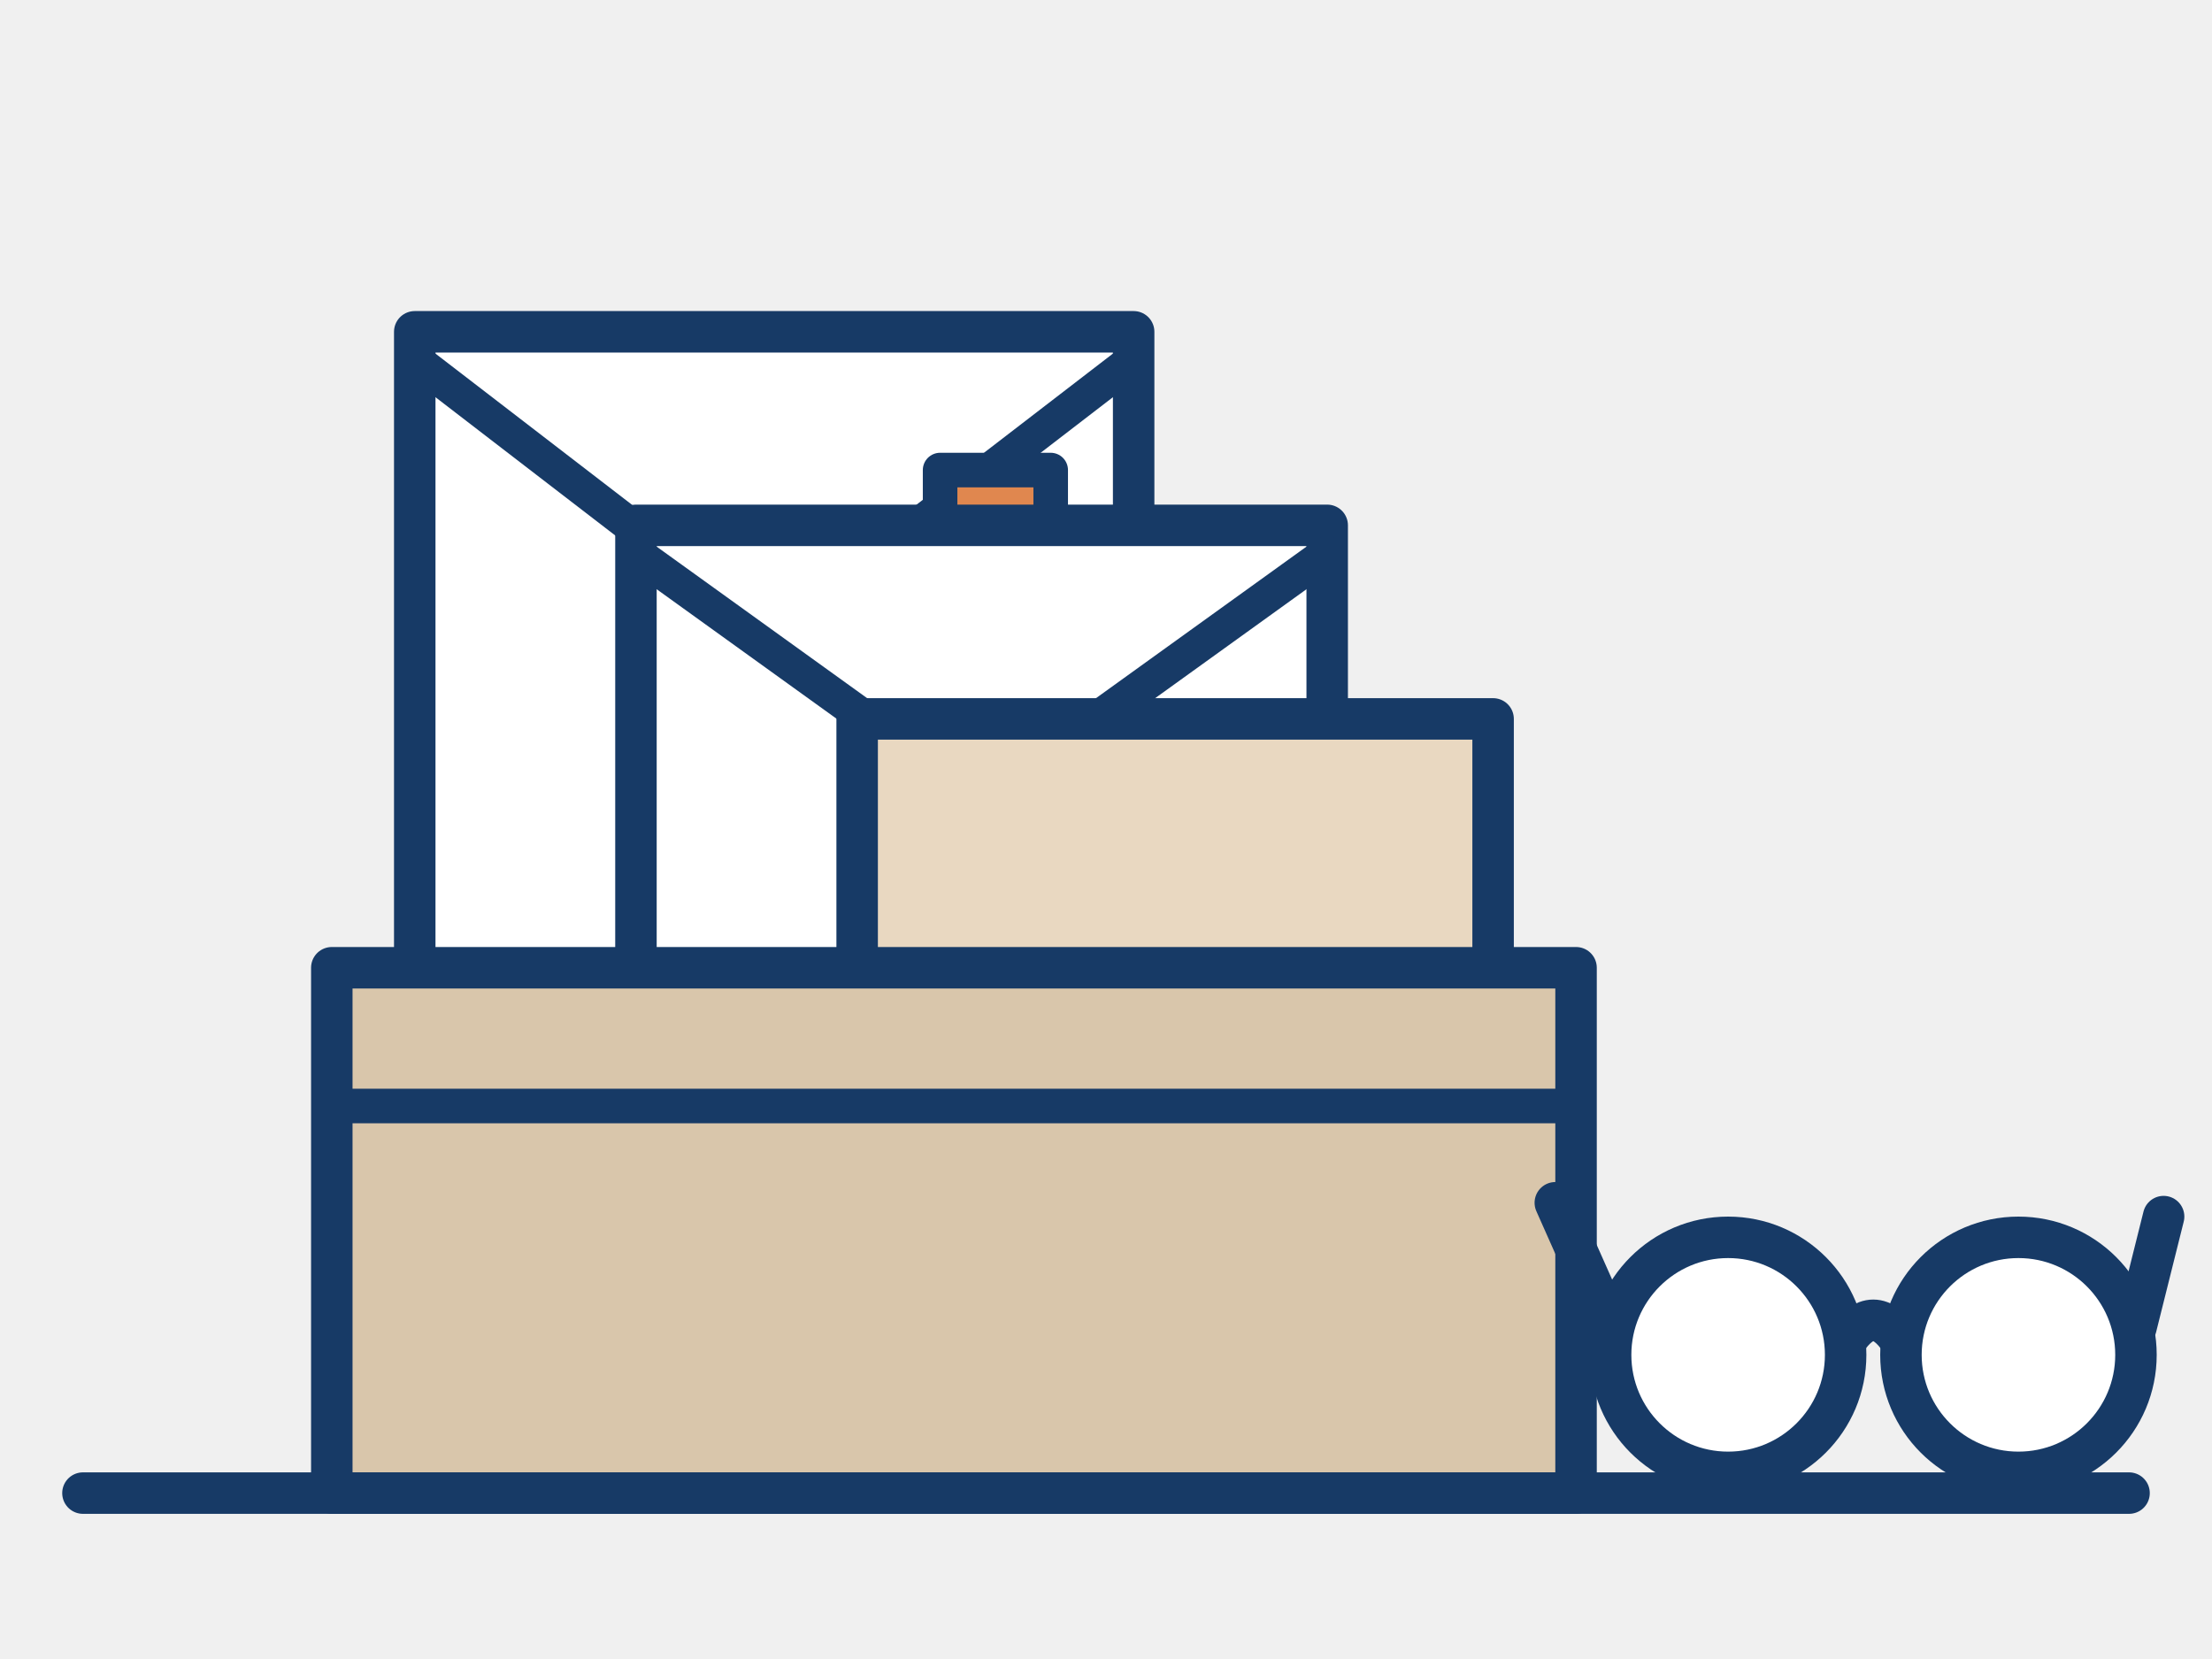
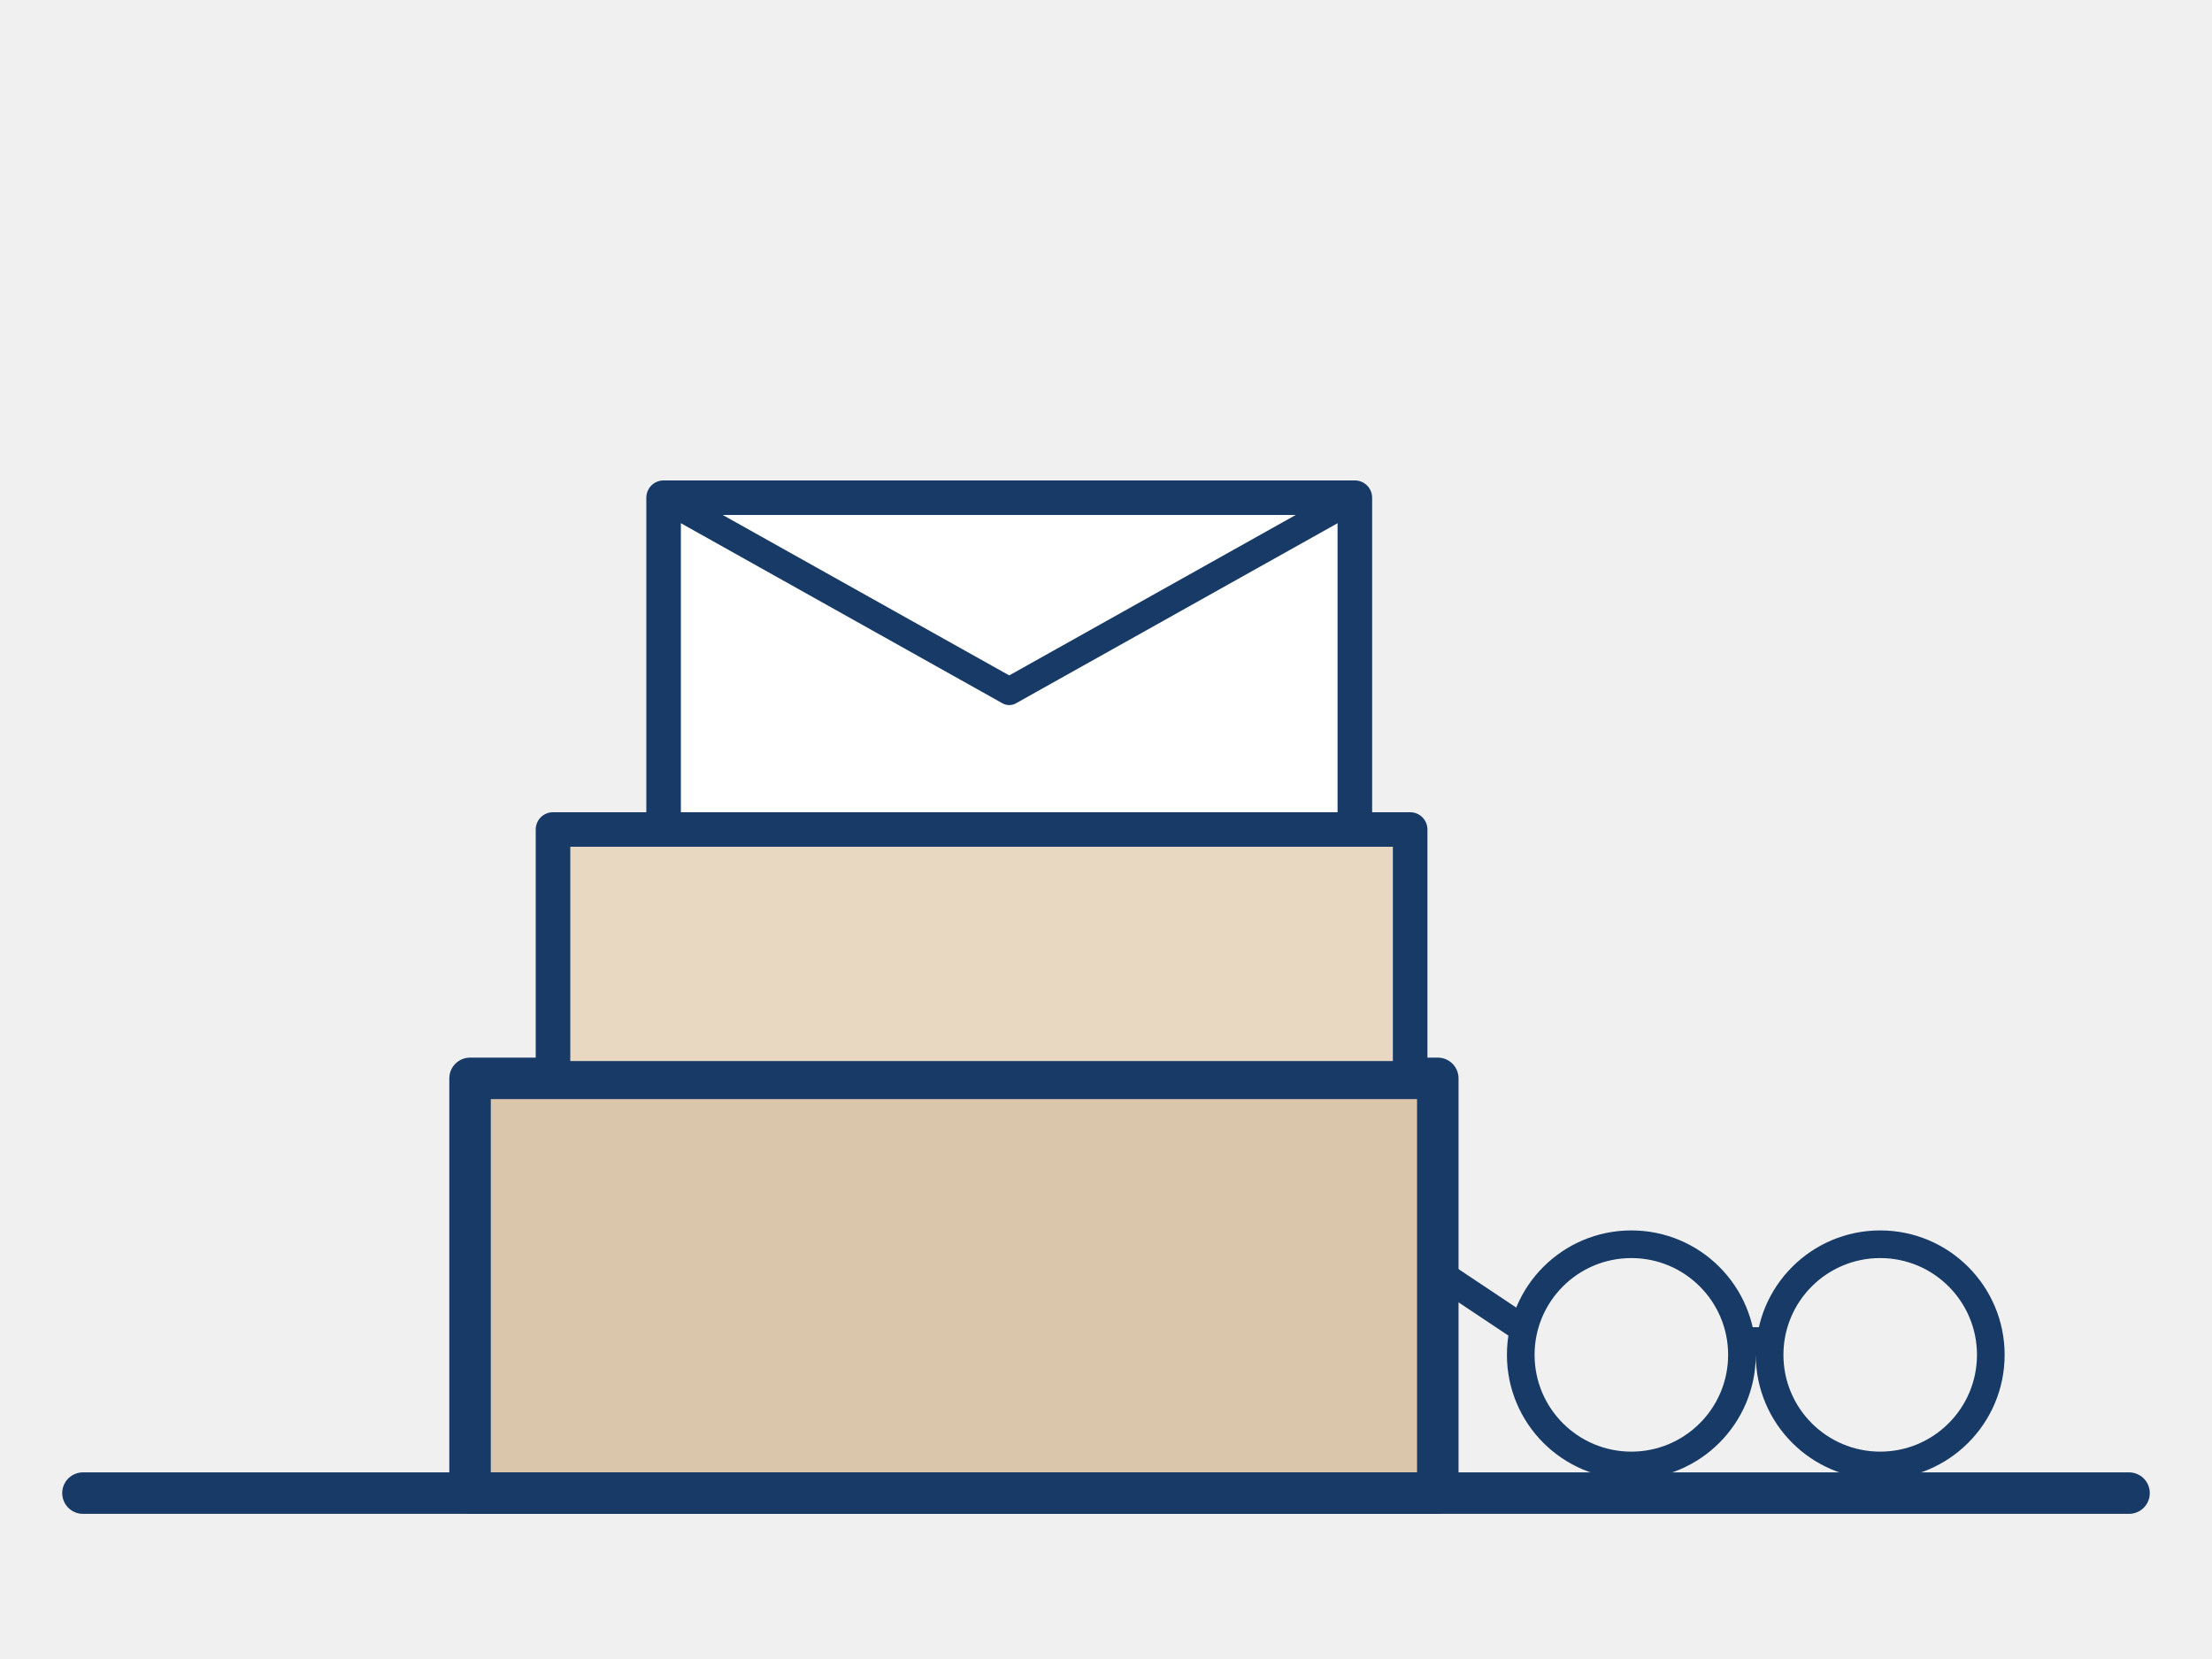
- <svg xmlns="http://www.w3.org/2000/svg" viewBox="0 0 160 120" fill="none" stroke="#173a66" stroke-width="3" stroke-linecap="round" stroke-linejoin="round">
-   <path fill="#fff" d="M30 24h52v52H30z" />
-   <path stroke-width="2.5" d="M30 26l26 20 26-20" />
-   <path fill="#e0874f" stroke-width="2.5" d="M68 34h8v10h-8z" />
-   <path fill="#fff" d="M46 38h50v40H46z" />
-   <path stroke-width="2.5" d="M46 40l25 18 25-18" />
-   <path fill="#e9d8c1" d="M62 52h46v26H62z" />
-   <path fill="#d9c6ab" d="M24 70h90v38H24z" />
-   <path stroke-width="2.5" d="M24 80h90" />
-   <circle cx="125" cy="98" r="8.5" fill="#fff" />
-   <circle cx="146" cy="98" r="8.5" fill="#fff" />
-   <path d="M133.5 97q2-3 4 0M116.5 96l-4-9M154.5 96l2-8" />
-   <path d="M6 108h148" />
+ <svg xmlns="http://www.w3.org/2000/svg" viewBox="0 0 160 120" fill="none" stroke-linecap="round" stroke-linejoin="round">
+   <path fill="#d9c6ab" stroke="#173a66" stroke-width="3" d="M34 78h70v30H34z" />
+   <path fill="#e9d8c1" stroke="#173a66" stroke-width="2.5" d="M40 60h62v18H40z" />
+   <path fill="#ffffff" stroke="#173a66" stroke-width="2.5" d="M48 36h50v24H48z" />
+   <path stroke="#173a66" stroke-width="2" d="M48 36l25 14 25-14" />
+   <path stroke="#173a66" stroke-width="2" d="M110 98a8 8 0 1 0 16 0a8 8 0 1 0-16 0M128 98a8 8 0 1 0 16 0a8 8 0 1 0-16 0M126 97h2M110 96l-6-4" />
+   <path stroke="#173a66" stroke-width="3" d="M6 108h148" />
</svg>
